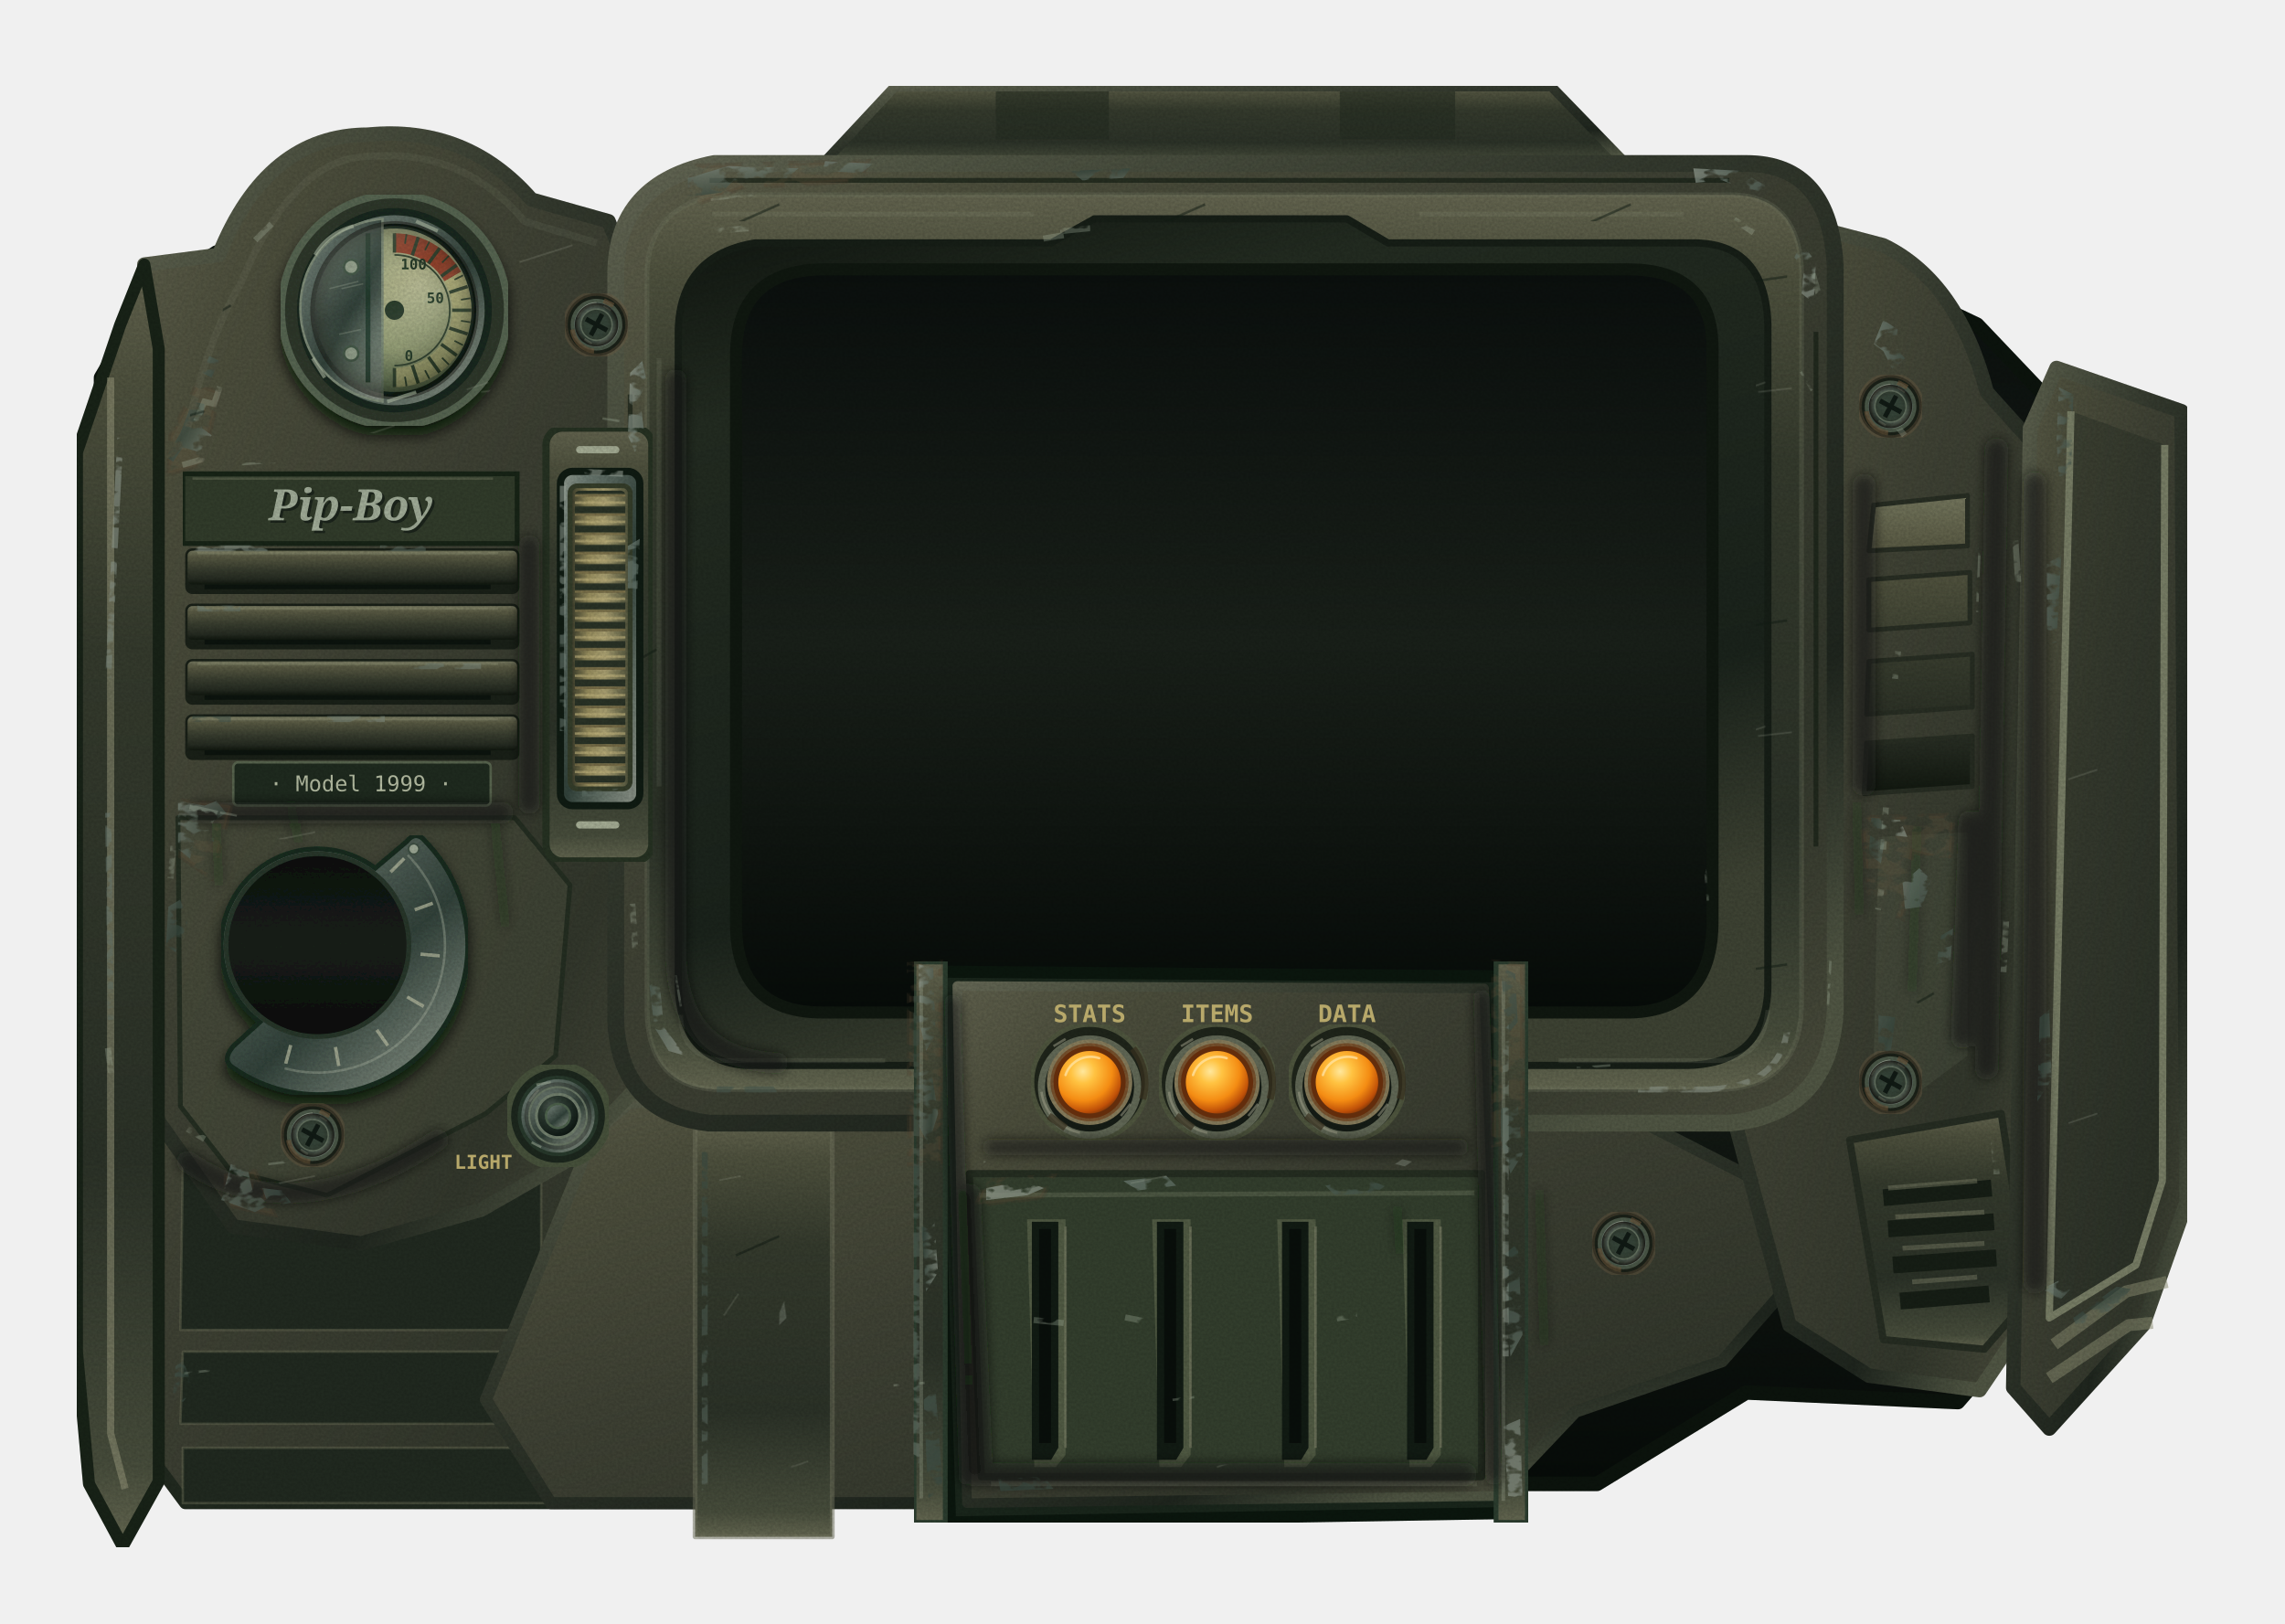
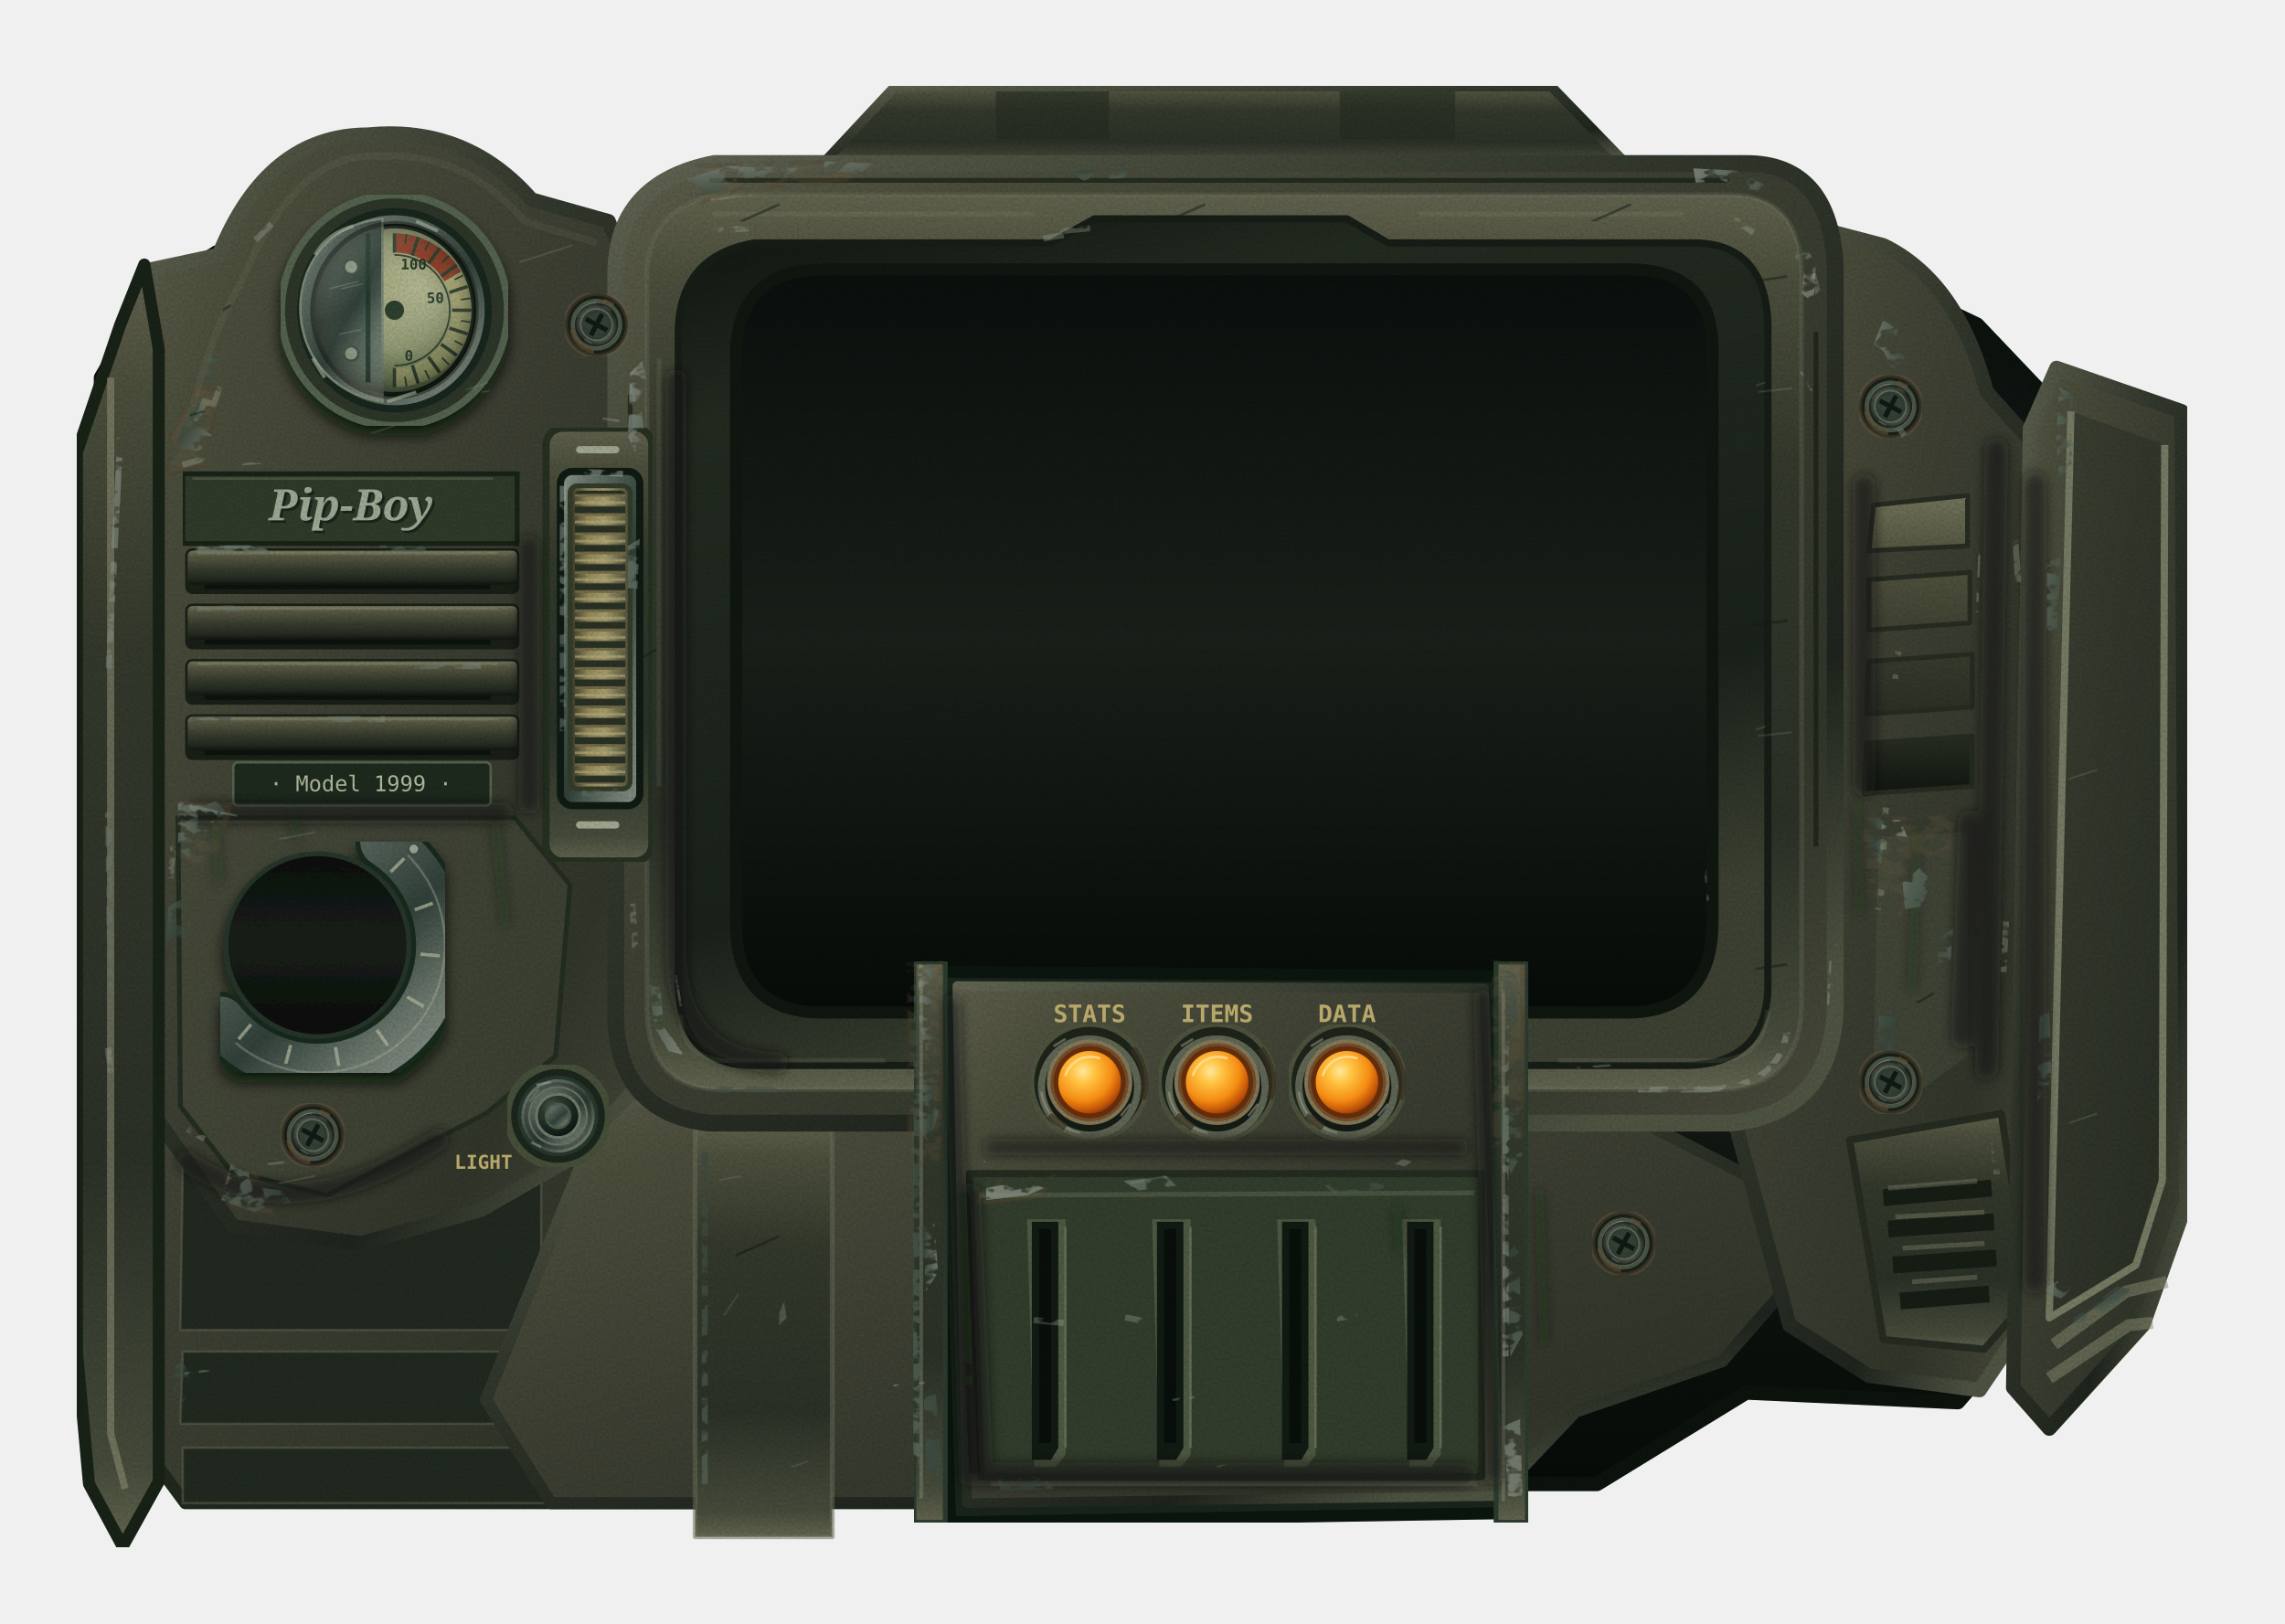
<svg xmlns="http://www.w3.org/2000/svg" width="950" height="675" viewBox="0 0 950 675" fill="none">
  <defs>
    <linearGradient id="paint" x1="0" y1="0" x2="1" y2="1">
      <stop stop-color="#62634f" />
      <stop offset=".16" stop-color="#50523f" />
      <stop offset=".43" stop-color="#414436" />
      <stop offset=".78" stop-color="#34392d" />
      <stop offset="1" stop-color="#4e503f" />
    </linearGradient>
    <linearGradient id="edge" x2=".8" y2="1">
      <stop stop-color="#686b58" />
      <stop offset=".12" stop-color="#555a48" />
      <stop offset=".42" stop-color="#353b2f" />
      <stop offset=".8" stop-color="#20271f" />
      <stop offset="1" stop-color="#535946" />
    </linearGradient>
    <linearGradient id="steel" x2=".85" y2="1">
      <stop stop-color="#99a297" />
      <stop offset=".16" stop-color="#707f76" />
      <stop offset=".36" stop-color="#55645b" />
      <stop offset=".6" stop-color="#33443c" />
      <stop offset=".85" stop-color="#6e7b70" />
      <stop offset="1" stop-color="#879085" />
    </linearGradient>
    <linearGradient id="rim" x2="0" y2="1">
      <stop stop-color="#676852" />
      <stop offset=".09" stop-color="#515440" />
      <stop offset=".3" stop-color="#363c2e" />
      <stop offset=".7" stop-color="#2d3429" />
      <stop offset=".94" stop-color="#4a503e" />
      <stop offset="1" stop-color="#686b54" />
    </linearGradient>
    <linearGradient id="recess" x2=".35" y2="1">
      <stop stop-color="#111711" />
      <stop offset=".22" stop-color="#242d22" />
      <stop offset=".76" stop-color="#1b241c" />
      <stop offset="1" stop-color="#404535" />
    </linearGradient>
    <linearGradient id="rubber" x2="0" y2="1">
      <stop stop-color="#0b100e" />
      <stop offset=".5" stop-color="#1a211a" />
      <stop offset="1" stop-color="#070c09" />
    </linearGradient>
    <linearGradient id="rib" x2="0" y2="1">
      <stop stop-color="#787a60" />
      <stop offset=".18" stop-color="#5b5c45" />
      <stop offset=".54" stop-color="#3a3f30" />
      <stop offset=".84" stop-color="#262c22" />
      <stop offset="1" stop-color="#11180f" />
    </linearGradient>
    <linearGradient id="brass" x2="1" y2="0">
      <stop stop-color="#353828" />
      <stop offset=".3" stop-color="#9b9160" />
      <stop offset=".58" stop-color="#b1a776" />
      <stop offset="1" stop-color="#4d513a" />
    </linearGradient>
    <radialGradient id="dial" cx=".36" cy=".3" r=".75">
      <stop stop-color="#536057" />
      <stop offset=".3" stop-color="#303e35" />
      <stop offset=".66" stop-color="#1e2b24" />
      <stop offset="1" stop-color="#0a1410" />
    </radialGradient>
    <radialGradient id="paper" cx=".65" cy=".35" r=".75">
      <stop stop-color="#bfc199" />
      <stop offset=".55" stop-color="#a5ac7e" />
      <stop offset="1" stop-color="#5b704f" />
    </radialGradient>
    <radialGradient id="amber" cx=".4" cy=".34" r=".7">
      <stop stop-color="#ffe79c" />
      <stop offset=".25" stop-color="#ffc342" />
      <stop offset=".62" stop-color="#f48c13" />
      <stop offset=".85" stop-color="#bf5008" />
      <stop offset="1" stop-color="#622a09" />
    </radialGradient>
    <linearGradient id="glass" x2=".5" y2="1">
      <stop stop-color="#e3f8e6" stop-opacity=".18" />
      <stop offset=".48" stop-color="#c4dfcc" stop-opacity="0" />
      <stop offset="1" stop-color="#06170c" stop-opacity=".3" />
    </linearGradient>
    <radialGradient id="soot">
      <stop offset=".45" stop-color="#231f13" stop-opacity="0" />
      <stop offset=".78" stop-color="#1f2014" stop-opacity=".25" />
      <stop offset="1" stop-color="#100f0a" stop-opacity=".85" />
    </radialGradient>
    <pattern id="wheel-ribs" width="24" height="8" patternUnits="userSpaceOnUse">
      <path d="M0 1h24" stroke="#c5b780" stroke-opacity=".65" />
      <path d="M0 4h24" stroke="#2b3427" stroke-width="3" />
      <path d="M0 6h24" stroke="#786e48" />
    </pattern>
    <pattern id="scuffs" width="177" height="143" patternUnits="userSpaceOnUse">
      <path d="m17 19 9-3m-3 4 18-2m75 45 15-3m-92 49 22-7m63 16 6-9m22-71 12-4" stroke="#b9bdaa" stroke-opacity=".17" stroke-width=".7" />
      <path d="m64 34 21-6m-64 89 14-2m94-22 18-8m-58 46 7-4" stroke="#101a13" stroke-opacity=".5" />
      <path d="m49 55 3-2 4 1-3 2zm98 62 2-5 1 7-3 3z" fill="#a4afa0" fill-opacity=".3" />
    </pattern>
    <filter id="grain" x="0" y="0" width="100%" height="100%" color-interpolation-filters="sRGB">
      <feTurbulence type="fractalNoise" baseFrequency=".9" numOctaves="2" seed="27" />
      <feColorMatrix values="0 0 0 0 0  0 0 0 0 0  0 0 0 0 0  .2 0 0 0 0" />
      <feComposite in2="SourceAlpha" operator="in" result="speckle" />
      <feBlend in="SourceGraphic" in2="speckle" mode="multiply" />
    </filter>
    <filter id="flaking" x="0" y="0" width="100%" height="100%">
      <feTurbulence type="fractalNoise" baseFrequency=".11 .18" numOctaves="3" seed="8" />
      <feColorMatrix values="0 0 0 0 1  0 0 0 0 1  0 0 0 0 1  9 0 0 0 -3.9" />
    </filter>
    <mask id="worn" maskUnits="userSpaceOnUse" x="0" y="0" width="950" height="675">
      <rect width="950" height="675" fill="white" filter="url(#flaking)" />
    </mask>
    <filter id="smudge" x="-20%" y="-20%" width="140%" height="140%">
      <feGaussianBlur stdDeviation="2.5" />
    </filter>
    <filter id="shadow" x="-15%" y="-15%" width="130%" height="140%">
      <feDropShadow dx="0" dy="4" stdDeviation="3" flood-color="#030806" flood-opacity=".8" />
    </filter>
    <g id="screw" filter="url(#grain)">
      <circle r="13" fill="#1b2118" stroke="#726047" stroke-opacity=".35" stroke-width="2" />
      <circle r="10" fill="url(#steel)" stroke="#4d5a4a" stroke-width="1.5" />
      <circle r="6.5" fill="#37463a" stroke="#778875" stroke-width=".6" />
      <path d="M-5-1h4v-4h2v4h4v2H1v4h-2V1h-4z" fill="#111b15" transform="rotate(28)" />
      <path d="M-8-3a9 9 0 0 1 8-6m3 1 3 2M-5 6l3 2" stroke="#bbc3ad" stroke-opacity=".5" />
      <path d="M-10 2a10 10 0 0 0 9 9M3-10l4 2" stroke="#69533a" stroke-width="2" stroke-opacity=".65" />
      <circle r="9" fill="url(#soot)" />
    </g>
    <g id="lamp">
      <g filter="url(#grain)">
        <circle r="24" fill="#20261b" stroke="#515840" stroke-width="2" />
        <circle cy="2" r="20" fill="#161d16" stroke="#656c59" stroke-width="3" />
        <circle r="17" fill="#7c542e" stroke="#8b805e" stroke-width="1.5" />
      </g>
      <circle r="14" fill="url(#amber)" stroke="#632d0c" stroke-width="2" />
      <path d="M-10-3a11 11 0 0 1 14-7" stroke="#ffe7ad" stroke-opacity=".7" stroke-linecap="round" />
      <path d="M-20 4a20 20 0 0 0 16 17M-15-15l5-3m23 32 4-5" stroke="#a1a18a" stroke-opacity=".5" />
      <path d="M18-14a23 23 0 0 1 4 21m-39 7 7 5" stroke="#372f1f" stroke-width="3" stroke-opacity=".7" />
    </g>
    <g id="vent">
      <rect width="139" height="19" rx="3" fill="#1a2118" />
      <rect x="1" y="1" width="137" height="14" rx="2" fill="url(#rib)" />
      <path d="M5 2h125" stroke="#9c9d80" stroke-opacity=".35" />
      <path d="M8 16h119" stroke="#0c140e" stroke-width="2" />
    </g>
    <g id="slot">
      <path d="M-8 0H8V98L4 103H-5z" fill="#545e46" />
      <path d="M-6 1H5v94l-3 5h-8z" fill="#121c14" />
      <path d="M-3 4H2v89H-3z" fill="#090f0b" />
      <path d="M8 3v92" stroke="#a0a086" stroke-opacity=".4" />
    </g>
    <path id="gauge-major-tick" d="M0-24V-32" />
    <path id="gauge-minor-tick" d="M0-28V-32" />
    <path id="radiation-needle" d="M4 0H28" stroke="#762c23" stroke-width="2" stroke-opacity=".85" />
    <path id="selector-tick" d="M0-43V-51" />
    <g id="selector-knob" filter="url(#shadow)">
      <g filter="url(#grain)">
        <circle r="37" fill="url(#dial)" stroke="#687b6b" stroke-width="2" />
        <circle r="27" fill="url(#dial)" stroke="#18281f" stroke-width="3" />
        <circle r="21" fill="url(#dial)" stroke="#3c5143" stroke-width="1" />
        <path d="M0-33 5-25H-5Z" fill="url(#dial)" stroke="#687b6b" stroke-width="1" />
      </g>
-       <path d="M-27-12q5-13 19-16m-3 7 9-2m-28 36 4 6m41 10 6-3" stroke="#9ba999" stroke-opacity=".3" stroke-width="1.2" />
-       <path d="m-11-23 6-1m-20 9 3-6m-3 4 1 4m3 35 5 3m38-14 1-7" stroke="#b8c1ae" stroke-opacity=".3" stroke-width=".7" />
    </g>
  </defs>
  <g stroke-linejoin="round" filter="url(#grain)">
    <path d="M62 123 90 105h91l47 35 476 2 55-37 63 30 39 41v353l-47 54-88-4-62 38H91L42 575V157z" fill="url(#rubber)" stroke="#0c140d" stroke-width="6" />
    <path id="cuff-backing" d="M81 165H300V625H77L57 598V188z" fill="url(#paint)" stroke="#222b20" stroke-width="5" />
    <path d="M76 485h149v68H75zm0 77h177v30H75zm0 40h188v23H76z" fill="#222b21" stroke="#71745c" stroke-opacity=".45" />
    <path id="lower-housing" d="M261 459 321 448l353 14 92 47-50 57-61 21-36 38H229l-27-43 45-111z" fill="url(#paint)" stroke="url(#edge)" stroke-width="5" />
    <rect x="289" y="466" width="57" height="173" fill="url(#rim)" stroke="#747761" stroke-opacity=".5" stroke-width="2" />
    <rect x="299" y="478" width="37" height="149" fill="url(#scuffs)" />
-     <path d="M60 110 91 106Q111 56 153 56q41-4 68 27l32 9 24 60-12 300-30 31-35 20-50 14-53-7-32-45z" fill="url(#paint)" stroke="url(#edge)" stroke-width="6" />
+     <path d="M63 112 91 106Q111 56 153 56q41-4 68 27l32 9 24 60-12 300-30 31-35 20-50 14-53-7-32-45z" fill="url(#paint)" stroke="url(#edge)" stroke-width="6" />
    <path d="M76 187q9-44 24-69 22-53 54-53 39-3 64 27l30 9" stroke="#959984" stroke-opacity=".12" stroke-width="3" />
    <path d="M74 340h140l23 28-6 71-29 24-66 34-40-10-21-27z" fill="#505743" fill-opacity=".4" stroke="#252f22" stroke-width="2" />
    <path d="M50 135 60 110 66 145v471l-15 27-14-26-5-55V188z" fill="url(#rim)" stroke="#192418" stroke-width="5" />
    <path d="M46 157v439l6 23" stroke="#9a9b7e" stroke-opacity=".55" stroke-width="3" />
    <path d="m741 91 42 11q31 15 43 61l18 20v364l-21 31-46-6-33-21-25-93z" fill="url(#paint)" stroke="url(#edge)" stroke-width="6" />
    <path d="m779 210 39-4v21l-41 2zm-2 31 42-3v21l-42 3zm0 34 43-3v22l-44 3zm-1 34 44-3v21l-45 3z" fill="url(#rib)" stroke="#292f24" stroke-width="2" />
    <path d="m781 348 37-2v93l-19 14-20-12z" fill="#687059" fill-opacity=".22" />
    <path d="m769 474 63-11 12 76-19 22-42-4z" fill="url(#rim)" stroke="#272e23" stroke-width="3" />
    <path d="m783 498 45-4m-43 17 44-3m-42 18 43-3m-40 18 37-3" stroke="#171f16" stroke-width="7" />
    <path d="m785 494 37-3m-34 15 37-2m-34 15 34-2m-30 16 27-2" stroke="#8e9176" stroke-opacity=".4" stroke-width="2" />
    <path d="m855 153 52 18 2 329-18 51-39 43-15-17 7-399z" fill="url(#paint)" stroke="url(#edge)" stroke-width="6" />
    <path d="m861 171-9 377 36-22 11-35 1-306" fill="#202a20" fill-opacity=".35" stroke="#7c8269" stroke-width="3" />
    <path d="m854 559 30-22 17-4m-49 40 33-22 10-1" stroke="#97997b" stroke-opacity=".5" stroke-width="5" />
    <path d="m344 66 28-30h273l32 33" fill="url(#rim)" stroke="url(#edge)" stroke-width="4" />
    <path d="M414 38h47v20h-47zm143 0h48v20h-48z" fill="#252e22" fill-opacity=".6" />
    <path d="M297 68h429q35 0 37 43v309q-2 43-44 47H295q-37-4-39-42V114q0-38 41-46z" fill="url(#paint)" stroke="url(#edge)" stroke-width="7" />
    <path d="M299 81h420q29 0 30 32v304q0 34-32 36H298q-29-1-29-34V115q0-29 30-34z" fill="url(#rim)" stroke="#777c64" stroke-opacity=".3" stroke-width="2" />
    <path d="M314 101h123l18-10h105l17 10h127q30 0 31 34v276q-1 31-33 32H310q-27-2-28-33V137q1-31 32-36z" fill="url(#recess)" stroke="#171f17" stroke-width="3" />
    <path d="M341 112h336q35 0 35 33v238q0 37-34 38H342q-36 0-36-37V148q0-35 35-36z" fill="url(#rubber)" stroke="#101810" stroke-width="5" />
    <path d="M296 89h134m160 0h110M274 149v178m9 95q0 17 17 19h68m280 0h65q20 0 22-21" stroke="#a4aa90" stroke-opacity=".15" stroke-width="2" />
    <path d="M295 75h424M262 164v128m493-154v214" stroke="#182216" stroke-opacity=".7" stroke-width="2" />
  </g>
  <g transform="translate(164 129)" filter="url(#shadow)">
    <g filter="url(#grain)">
      <ellipse rx="47" ry="48" fill="#30392c" stroke="#596854" stroke-width="3" />
      <ellipse rx="39" ry="41" fill="url(#steel)" stroke="#1b291f" stroke-width="3" />
      <ellipse rx="33" ry="35" fill="url(#paper)" stroke="#0e2117" stroke-width="2" />
      <path d="M0-28A28 28 0 0 1 24.249-14" stroke="#a34730" stroke-width="8" />
      <path d="M24.249-14A28 28 0 0 1 0 28" stroke="#c6c286" stroke-width="8" />
      <g id="gauge-scale" stroke="#354631">
        <g stroke-width="1.4">
          <use href="#gauge-major-tick" transform="rotate(0)" />
          <use href="#gauge-major-tick" transform="rotate(18)" />
          <use href="#gauge-major-tick" transform="rotate(36)" />
          <use href="#gauge-major-tick" transform="rotate(54)" />
          <use href="#gauge-major-tick" transform="rotate(72)" />
          <use href="#gauge-major-tick" transform="rotate(90)" />
          <use href="#gauge-major-tick" transform="rotate(108)" />
          <use href="#gauge-major-tick" transform="rotate(126)" />
          <use href="#gauge-major-tick" transform="rotate(144)" />
          <use href="#gauge-major-tick" transform="rotate(162)" />
          <use href="#gauge-major-tick" transform="rotate(180)" />
        </g>
        <g stroke-width=".7">
          <use href="#gauge-minor-tick" transform="rotate(9)" />
          <use href="#gauge-minor-tick" transform="rotate(27)" />
          <use href="#gauge-minor-tick" transform="rotate(45)" />
          <use href="#gauge-minor-tick" transform="rotate(63)" />
          <use href="#gauge-minor-tick" transform="rotate(81)" />
          <use href="#gauge-minor-tick" transform="rotate(99)" />
          <use href="#gauge-minor-tick" transform="rotate(117)" />
          <use href="#gauge-minor-tick" transform="rotate(135)" />
          <use href="#gauge-minor-tick" transform="rotate(153)" />
          <use href="#gauge-minor-tick" transform="rotate(171)" />
          <path d="M0-23A23 23 0 0 1 0 23" />
        </g>
      </g>
      <g fill="#243a27" font-family="monospace" font-size="6" font-weight="bold" text-anchor="middle">
        <text x="8" y="-17">100</text>
        <text x="17" y="-3">50</text>
        <text x="6" y="21">0</text>
      </g>
      <circle r="4" fill="#283a29" />
      <path d="M-5-38C-50-34-51 31-5 38z" fill="url(#steel)" stroke="#82907c" stroke-width="1" />
      <path d="M-11-32v62" stroke="#253d30" stroke-width="2" />
      <circle cx="-18" cy="-18" r="3" fill="#a4b19b" stroke="#425846" />
      <circle cx="-18" cy="18" r="3" fill="#a4b19b" stroke="#425846" />
    </g>
    <ellipse rx="35" ry="37" fill="url(#soot)" opacity=".55" />
    <path d="M-33-23q5-9 16-12m26-2 9 4m-52 53 5 8m26 10 12-4" stroke="#a6b09c" stroke-opacity=".6" stroke-width="1.5" />
    <path d="m-22-9 9-2m-14 2 12-3m-8 22 9-2m26-11 7-6" stroke="#b3bda8" stroke-opacity=".24" stroke-width=".6" />
    <ellipse rx="33" ry="35" fill="url(#glass)" />
  </g>
  <g filter="url(#grain)">
    <path d="M76 197h139v29H76z" fill="#333e2c" stroke="#182517" stroke-width="2" />
    <path d="M80 199h125" stroke="#94987b" stroke-opacity=".3" />
    <text x="147.03" y="217.35" fill="#1c251c" font-family="Georgia,serif" font-size="18" font-style="italic" font-weight="bold" text-anchor="middle">Pip-Boy</text>
    <text x="146.03" y="216.35" fill="#a6b29d" font-family="Georgia,serif" font-size="18" font-style="italic" font-weight="bold" text-anchor="middle">Pip-Boy</text>
    <use href="#vent" x="77" y="228" />
    <use href="#vent" x="77" y="251" />
    <use href="#vent" x="77" y="274" />
    <use href="#vent" x="77" y="297" />
    <rect id="model-plate" x="97" y="317" width="107" height="18" rx="2" fill="#202c20" stroke="#5b6851" />
    <text x="150" y="329" fill="#bbc3a8" font-family="monospace" font-size="9" text-anchor="middle">· Model 1999 ·</text>
    <rect x="227" y="178" width="44" height="180" rx="7" fill="url(#rim)" stroke="#273323" stroke-width="3" />
    <rect x="233" y="196" width="33" height="139" rx="5" fill="url(#steel)" stroke="#101c13" stroke-width="3" />
    <rect x="237" y="202" width="25" height="126" rx="3" fill="url(#brass)" stroke="#363f2b" stroke-width="2" />
    <rect x="239" y="204" width="21" height="122" rx="2" fill="url(#wheel-ribs)" />
    <path d="M241 187h15m-15 156h15" stroke="#aab299" stroke-width="3" stroke-linecap="round" />
  </g>
  <g id="selector-scale" transform="translate(132 393)" filter="url(#shadow)">
    <g filter="url(#grain)">
-       <path d="M24-32 37-43Q41-48 45-43A62 62 0 0 1-35 51Q-40 48-35 42L-24 32A40 40 0 0 1 24-32Z" fill="url(#steel)" stroke="#182d20" stroke-width="2" />
-       <path d="M37.477-37.477A53 53 0 0 1-13.718 51.194" stroke="#bec7b3" stroke-opacity=".35" stroke-width="1" />
+       <path d="M27.78 -42.77A51 51 0 1 1 -40.19 31.40" stroke="#182d20" stroke-width="24" stroke-linecap="round" />
+       <path d="M27.78 -42.77A51 51 0 1 1 -40.19 31.40" stroke="url(#steel)" stroke-width="20" stroke-linecap="round" />
+       <path d="M37.48 -37.48A53 53 0 0 1 -34.07 40.60" stroke="#bec7b3" stroke-opacity=".35" stroke-width="1" />
      <g stroke="#c2c6aa" stroke-opacity=".7" stroke-width="1.4">
        <use href="#selector-tick" transform="rotate(45)" />
        <use href="#selector-tick" transform="rotate(70)" />
        <use href="#selector-tick" transform="rotate(95)" />
        <use href="#selector-tick" transform="rotate(120)" />
        <use href="#selector-tick" transform="rotate(145)" />
        <use href="#selector-tick" transform="rotate(170)" />
        <use href="#selector-tick" transform="rotate(195)" />
+         <use href="#selector-tick" transform="rotate(220)" />
      </g>
      <g fill="#a5b19d" stroke="#425346" stroke-width=".8">
        <circle cx="40" cy="-40" r="2.2" />
      </g>
      <circle r="38" fill="url(#rubber)" stroke="#29382c" stroke-width="2" />
    </g>
  </g>
  <use href="#screw" x="248" y="135" />
  <use href="#screw" x="786" y="169" />
  <use href="#screw" x="786" y="450" />
  <use href="#screw" x="130" y="472" />
  <use href="#screw" x="675" y="517" />
  <g transform="translate(232 464)" filter="url(#grain)">
    <circle r="21" fill="#1d281e" stroke="#49543d" stroke-width="3" />
    <circle r="16" fill="url(#steel)" stroke="#293b2d" stroke-width="1.5" />
    <circle r="12" fill="url(#steel)" stroke="#80917c" stroke-width=".8" />
    <circle r="9" fill="url(#dial)" stroke="#7b8a77" stroke-width="1.2" />
    <circle r="5" fill="url(#steel)" stroke="#50654f" />
    <path d="m-12-6 4-5m-1-2 6-1m-8 25 4 2" stroke="#afbaa4" stroke-opacity=".5" />
    <circle r="14" fill="url(#soot)" opacity=".4" />
  </g>
  <g filter="url(#grain)" stroke-linejoin="round">
    <path d="m388 404 238 2 8 223-239 4z" fill="#1a271c" stroke="#0b170e" stroke-width="5" />
    <path d="m398 410 219 1 8 211-223 3z" fill="url(#paint)" stroke="url(#edge)" stroke-width="4" />
    <path d="M403 488h213v126H408z" fill="#35412f" stroke="#262f22" stroke-width="3" />
    <path d="m407 497 206-1M412 617h202" stroke="#8b9176" stroke-opacity=".3" stroke-width="2" />
    <use href="#slot" x="435" y="507" />
    <use href="#slot" x="487" y="507" />
    <use href="#slot" x="539" y="507" />
    <use href="#slot" x="591" y="507" />
    <rect id="switch-rail-left" x="380" y="400" width="13" height="233" fill="url(#rim)" stroke="#2d3f30" stroke-width="2" />
    <rect id="switch-rail-right" x="622" y="400" width="13" height="233" fill="url(#rim)" stroke="#2d3f30" stroke-width="2" />
    <path d="M383 408V623M625 408V624" stroke="#b3baa4" stroke-opacity=".3" stroke-width="1.5" />
  </g>
  <g fill="#b7a86a" font-family="monospace" font-size="10" font-weight="bold" text-anchor="middle">
    <text x="201" y="486" font-size="8">LIGHT</text>
    <text x="453" y="425">STATS</text>
    <text x="506" y="425">ITEMS</text>
    <text x="560" y="425">DATA</text>
  </g>
  <use href="#lamp" x="453" y="450" />
  <use href="#lamp" x="506" y="450" />
  <use href="#lamp" x="560" y="450" />
  <g stroke="#11170f" stroke-opacity=".65" stroke-linecap="round" filter="url(#smudge)">
    <path d="M82 338h127M220 227v107M78 483q44 30 104-9M281 158v237q0 45 42 47" stroke-width="8" />
    <path d="M775 202v124m44 16-3 89M830 187l-4 257M846 201v332M403 497l5 116h201" stroke-width="9" />
    <path d="M412 477h195M396 417l6 197M616 415l5 199" stroke-width="6" />
    <path d="m90 345 1 22m115-23 4 40m-89-48 3 13m648-14 1 44m24-34-2 66m-155 85 2 62m-61-55 1 17" stroke-width="3" stroke-opacity=".4" />
  </g>
  <g mask="url(#worn)">
    <g fill="#766244" fill-opacity=".18" stroke="#493b29" stroke-opacity=".25" stroke-width="2">
      <path d="m71 181 11-21 9 3-7 30-14 4zm5 152 20 2-8 30-13-9zm18 156 12-2 8 18-20-4z" />
      <path d="m288 69 73-2-3 8-49 3-23 8zm486 271 38-1-1 19-16-4-4 28-14-9z" />
      <path d="M378 401 391 400V483L378 484ZM621 400 633 401V474L621 476ZM410 491l28-2-5 9-27 3z" />
    </g>
    <g fill="url(#steel)" opacity=".65">
      <path d="m75 180 5-13 5 1-1 10 4 3-5 7-7-2-4 6-3-2zm9-25 3-7 4 2-3 7z" />
      <path d="m74 333 11 2 5-2 4 5-6 4 1 8-8-2-2 9-5-4zm-4 44 5-3 3 10-5 12-4-3z" />
      <path d="m96 484 7 2 2 9 7 6-6 3-14-5zm13 10 8 1 4 5-9 2zm-36 74 3-2 5 11-5 6-4-4z" />
      <path d="m286 74 17-5 29 1-5 4-22 1-5 5-14 2zm57-7 20 1-5 4-16-1zm102 4 25-1-3 4-17 1z" />
      <path d="m704 70 19 1 11 6-2 4-16-6-11 1zm45 31 6 8-1 17-5-4 1-10-4-5z" />
      <path d="m262 155 5-5 2 9-3 6 2 16-4 7-3-7zm-1 72 5-3-1 21-4 3zm9 183 4-4 2 21 9 12-7-2-6-10z" />
      <path d="m783 133 6 4-1 7 4 5-5 5-4-8-4-3zm-5 207 12 1 3 7-9-1-2 12-5-4z" />
      <path d="m791 367 7-6 5 5-4 11-7 1zm16 22 5-3-1 13-6 2zm-26 33 7 1-2 15-5-3z" />
      <path d="m856 161 6 3-1 36-5-2-1-14zm-5 73 6-3-2 36-4 1zm-3 189 4-3 1 29-6 9z" />
      <path d="m851 535 8-4 2 5-11 11-3-4zm11 13 18-13 6 1-7 8-15 10z" />
      <path d="M382 401l6 1 1 28-4 7-3-13zM382 446l5-2 3 19-4 13-4-8zM383 508l5-6 2 27-5 8z" />
      <path d="M384 582l5-4 3 41-6 4zM624 402l6 3 1 20-5 6zM624 459l7-1 2 22-5 8-4-14z" />
      <path d="M625 522l6-5 2 38-5 9zM625 593l7-3 1 33-6-1zM410 494l16-3 8 3-7 3-17 2z" />
      <path d="m467 491 18-2 4 4-16 2zm84 2 15-3 10 3-4 3-17 1zm-136 122 19-1 4 5-22 1z" />
    </g>
    <g fill="none" stroke="url(#steel)" stroke-width="2.5" stroke-opacity=".55">
      <path d="M78 228h37m43 0h19M82 253h18M172 277h28M80 299h16m40 0h24" />
      <path d="m239 196 20 1m-25 5v102m8 26 17-1M298 453h30m14 0h12M681 453h29q29-1 33-24" />
      <path d="M50 182 45 282M45 338 46 424M293 479V623M381 412V610M626 423V564" />
    </g>
  </g>
  <g stroke="#a7b5a0" stroke-opacity=".3" stroke-linecap="square" mask="url(#worn)">
    <path d="m82 174 3-7 4 1 2-6m-14 31 7-2m23-92 5-5m-32 242 9 2-3 7m-14 8-1 11m8 106 5 3m-39-36 1 8m217-68 1 16m33-297 13-1m132 1 10-1m-17 4 6-1m281-6 6 4m26 19 2 7m31 53 4 5m-2 92-1 9m-4 56-1 15m-1 19-1 6m57-151 1 15m-5 143-1 19m-4 73 1 11m-399 62 10 1m28-2 5 1m83-1 6-1" stroke-width="2.5" />
    <path d="m101 193 13-1m-22 146 6 1m14 145 8-1m-43 88 18-2m156-395 6 1m39-92 18-2m-33 325 2 12m90 59 8-1m275-32 13-1m40-81 1 12m39-219 4 7m8 238-1 18m63-190-1 26m-450 322 12-1m104 7 8-1" stroke-width="1" />
  </g>
  <g fill="url(#scuffs)">
    <path fill-rule="evenodd" d="M95 108Q113 63 153 63q38-3 63 24l29 9 22 56H90zM164 129m-52 0a52 52 0 1 0 104 0a52 52 0 1 0-104 0z" />
    <path d="M79 169h29v21H79zm-1 166h142v14H78zm21 157 127-41 12 26-105 40-29-7z" />
    <path d="M283 77h445v15H283zm-17 62h14v254h-14zm464-26h15v319h-15z" />
    <path d="M785 342h29v84h-29zm74-161 36 6-1 302-34 23zM409 481h202v17H409zm-1 128h207v11H408z" />
  </g>
</svg>
